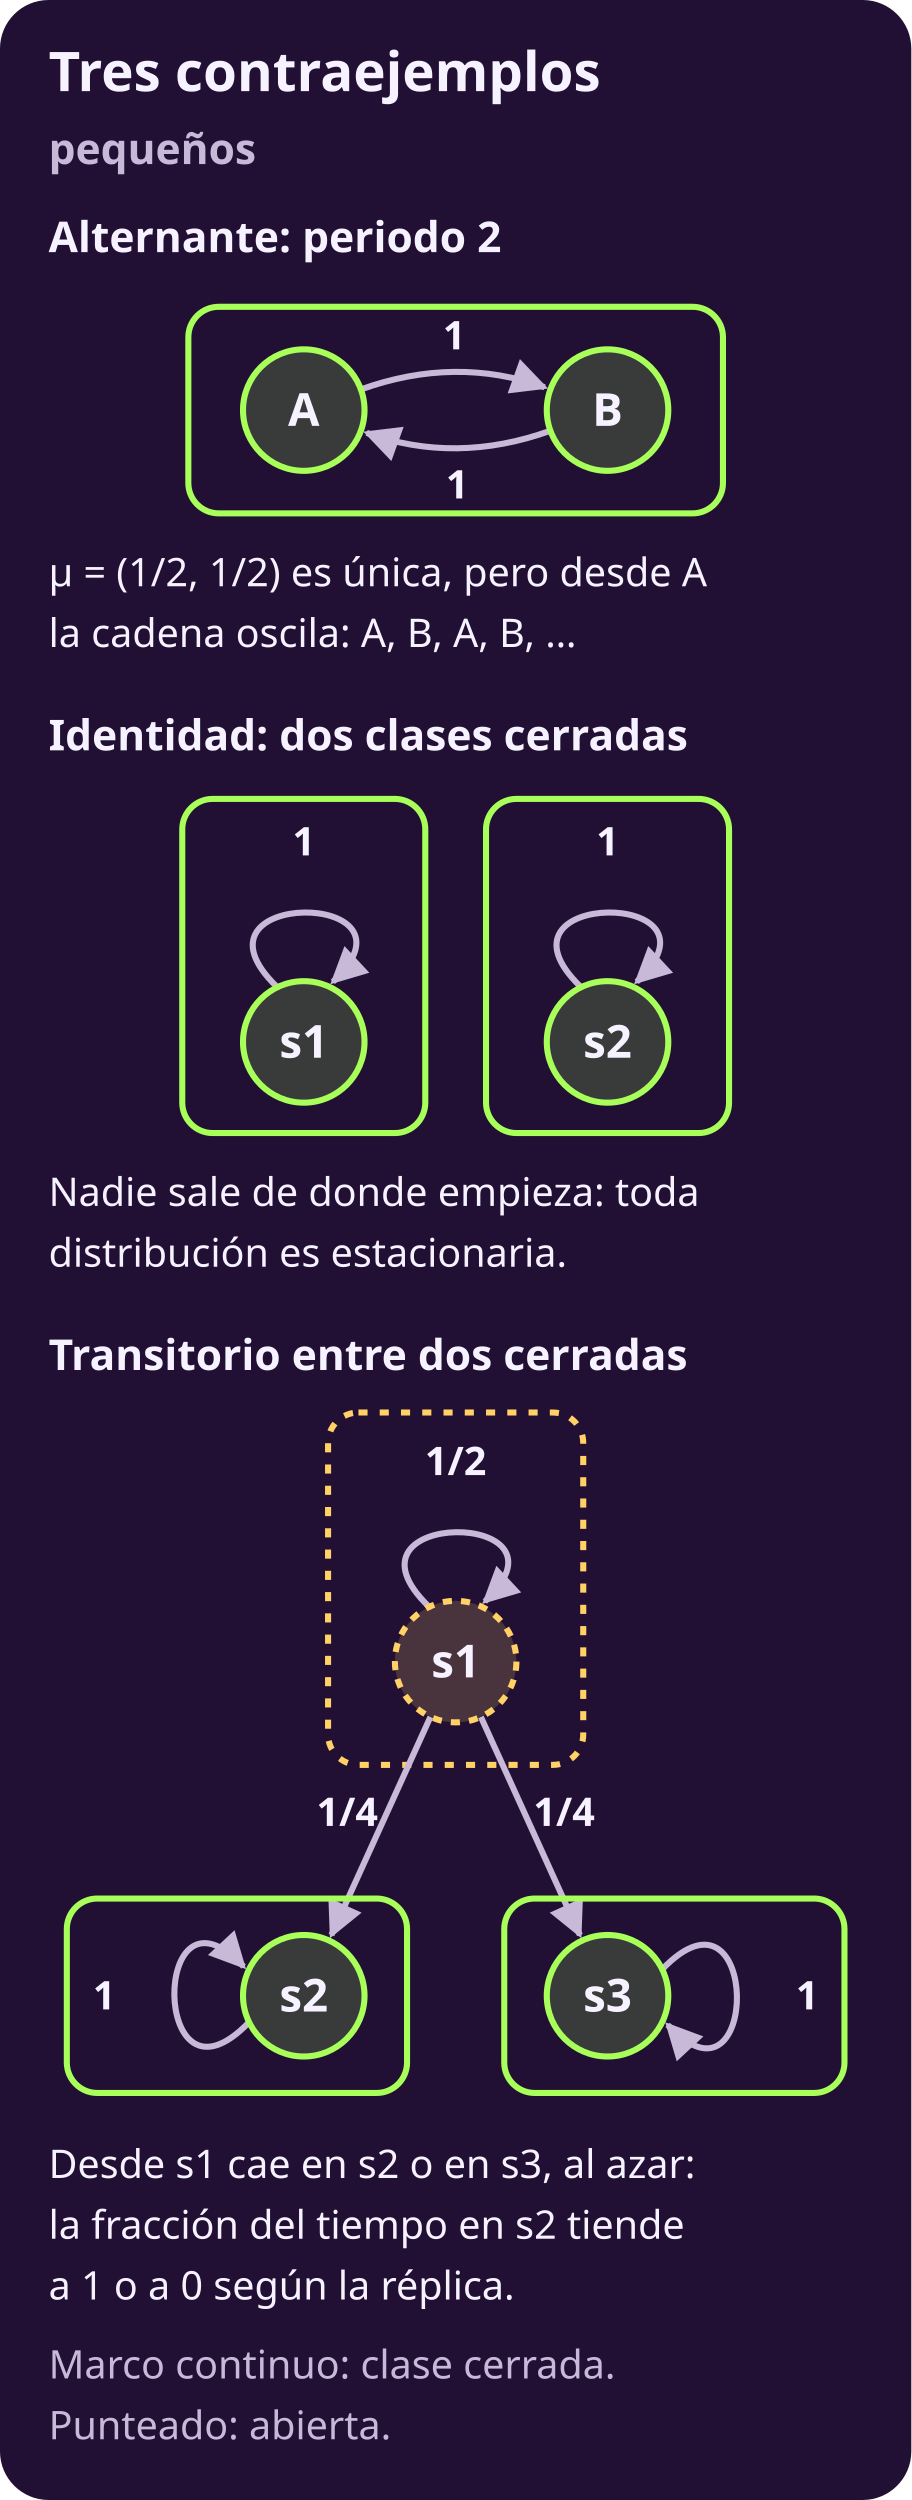
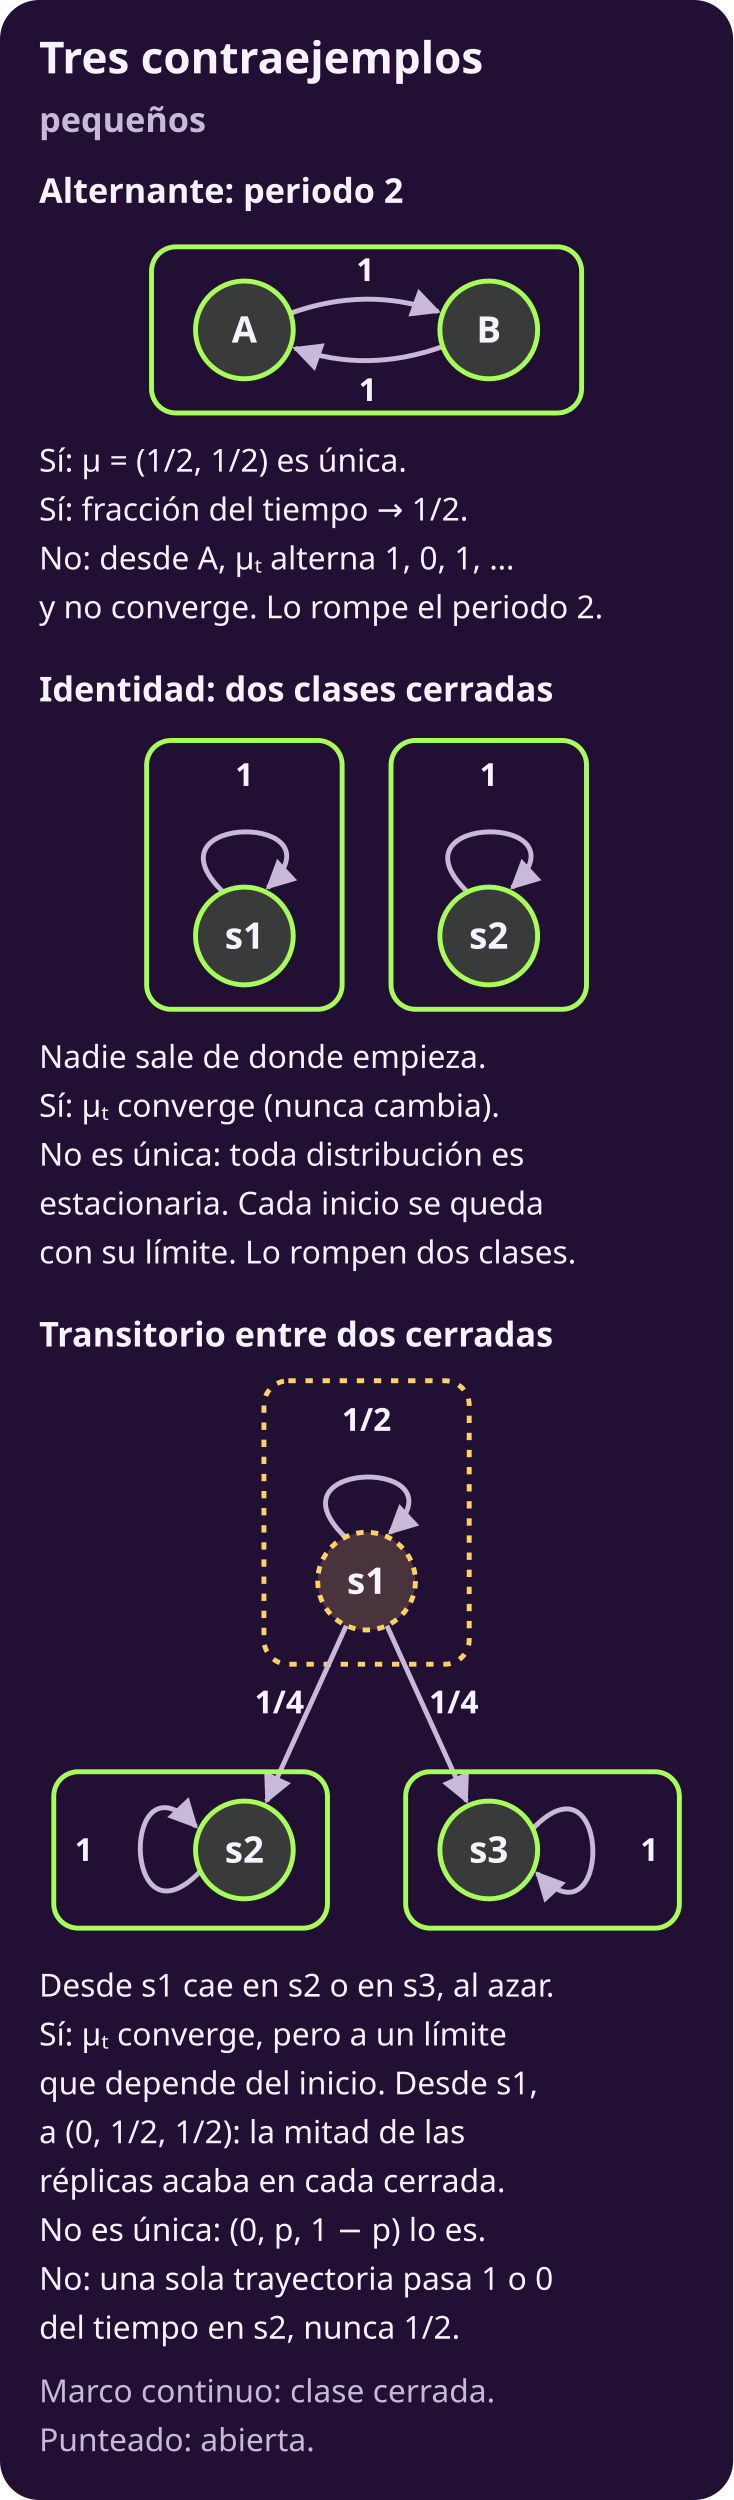
- <svg xmlns="http://www.w3.org/2000/svg" width="300" height="823" viewBox="0 0 300 823" role="img" aria-label="Tres cadenas apiladas. Primera, alternante: A va a B con 1 y B a A con 1; una clase cerrada de periodo 2; μ = (1/2, 1/2) única, pero desde A oscila. Segunda, identidad: s1 y s2 se quedan con 1; dos clases cerradas; toda distribución es estacionaria. Tercera: s1 se queda con 1/2 y va a s2 con 1/4 y a s3 con 1/4; s2 y s3 se quedan con 1; s1 es transitorio (marco punteado) y la fracción del tiempo en s2 tiende a 1 o a 0 según la réplica.">
-   <rect x="0" y="0" width="300" height="823" rx="16" fill="#211033" />
+ <svg xmlns="http://www.w3.org/2000/svg" width="300" height="1023" viewBox="0 0 300 1023" role="img" aria-label="Tres cadenas apiladas, cada una con lo que cumple y lo que rompe. Primera, alternante: A va a B con 1 y B a A con 1; una clase cerrada de periodo 2. Sí: μ = (1/2, 1/2) es única y la fracción del tiempo tiende a 1/2. No: desde A, μₜ alterna 1, 0, 1 y no converge; lo rompe el periodo 2. Segunda, identidad: s1 y s2 se quedan con 1; dos clases cerradas. Sí: μₜ converge, porque nunca cambia. No: toda distribución es estacionaria y cada inicio se queda con su límite. Tercera: s1 se queda con 1/2 y va a s2 con 1/4 y a s3 con 1/4; s2 y s3 se quedan con 1; s1 es transitorio (marco punteado). Sí: μₜ converge, a un límite que depende del inicio; desde s1, a (0, 1/2, 1/2). No: (0, p, 1 − p) es estacionaria para todo p, y una sola trayectoria pasa 1 o 0 del tiempo en s2, nunca 1/2.">
+   <rect x="0" y="0" width="300" height="1023" rx="16" fill="#211033" />
  <defs>
    <marker id="p" viewBox="0 0 10 10" refX="9" refY="5" markerWidth="6" markerHeight="6" orient="auto-start-reverse">
      <path d="M 0 0 L 10 5 L 0 10 z" fill="#f04cff" />
    </marker>
    <marker id="s" viewBox="0 0 10 10" refX="9" refY="5" markerWidth="6" markerHeight="6" orient="auto-start-reverse">
      <path d="M 0 0 L 10 5 L 0 10 z" fill="#c8b9d8" />
    </marker>
  </defs>
  <text x="16" y="30" fill="#f7f2ff" font-family="system-ui, sans-serif" font-size="18" font-weight="700" text-anchor="start">Tres contraejemplos</text>
  <text x="16" y="54" fill="#c8b9d8" font-family="system-ui, sans-serif" font-size="14" font-weight="700" text-anchor="start">pequeños</text>
  <text x="16" y="83" fill="#f7f2ff" font-family="system-ui, sans-serif" font-size="14" font-weight="700" text-anchor="start">Alternante: periodo 2</text>
  <rect x="62" y="101" width="176" height="68" rx="10" fill="none" stroke="#a8ff5a" stroke-width="2" />
  <path d="M 118.8 128.2 Q 150 117 179.3 127.5" fill="none" stroke="#c8b9d8" stroke-width="2" marker-end="url(#s)" />
  <text x="149.5" y="115" fill="#f7f2ff" font-family="system-ui, sans-serif" font-size="13" font-weight="700" text-anchor="middle">1</text>
  <path d="M 181.2 141.8 Q 150 153 120.7 142.5" fill="none" stroke="#c8b9d8" stroke-width="2" marker-end="url(#s)" />
  <text x="150.5" y="164.1" fill="#f7f2ff" font-family="system-ui, sans-serif" font-size="13" font-weight="700" text-anchor="middle">1</text>
  <circle cx="100" cy="135" r="20" fill="#393b3a" stroke="#a8ff5a" stroke-width="2" />
  <text x="100" y="140.2" fill="#f7f2ff" font-family="system-ui, sans-serif" font-size="15" font-weight="700" text-anchor="middle">A</text>
  <circle cx="200" cy="135" r="20" fill="#393b3a" stroke="#a8ff5a" stroke-width="2" />
  <text x="200" y="140.2" fill="#f7f2ff" font-family="system-ui, sans-serif" font-size="15" font-weight="700" text-anchor="middle">B</text>
-   <text x="16" y="193" fill="#f7f2ff" font-family="system-ui, sans-serif" font-size="13" font-weight="normal" text-anchor="start">μ = (1/2, 1/2) es única, pero desde A</text>
-   <text x="16" y="213" fill="#f7f2ff" font-family="system-ui, sans-serif" font-size="13" font-weight="normal" text-anchor="start">la cadena oscila: A, B, A, B, …</text>
-   <text x="16" y="247" fill="#f7f2ff" font-family="system-ui, sans-serif" font-size="14" font-weight="700" text-anchor="start">Identidad: dos clases cerradas</text>
-   <rect x="60" y="263" width="80" height="110" rx="10" fill="none" stroke="#a8ff5a" stroke-width="2" />
-   <path d="M 91.3 325 C 57.5 292.5 142.5 292.5 109.6 323.2" fill="none" stroke="#c8b9d8" stroke-width="2" marker-end="url(#s)" />
-   <text x="100" y="281.6" fill="#f7f2ff" font-family="system-ui, sans-serif" font-size="13" font-weight="700" text-anchor="middle">1</text>
-   <circle cx="100" cy="343" r="20" fill="#393b3a" stroke="#a8ff5a" stroke-width="2" />
-   <text x="100" y="348.2" fill="#f7f2ff" font-family="system-ui, sans-serif" font-size="15" font-weight="700" text-anchor="middle">s1</text>
-   <rect x="160" y="263" width="80" height="110" rx="10" fill="none" stroke="#a8ff5a" stroke-width="2" />
-   <path d="M 191.3 325 C 157.5 292.5 242.5 292.5 209.6 323.2" fill="none" stroke="#c8b9d8" stroke-width="2" marker-end="url(#s)" />
-   <text x="200" y="281.6" fill="#f7f2ff" font-family="system-ui, sans-serif" font-size="13" font-weight="700" text-anchor="middle">1</text>
-   <circle cx="200" cy="343" r="20" fill="#393b3a" stroke="#a8ff5a" stroke-width="2" />
-   <text x="200" y="348.2" fill="#f7f2ff" font-family="system-ui, sans-serif" font-size="15" font-weight="700" text-anchor="middle">s2</text>
-   <text x="16" y="397" fill="#f7f2ff" font-family="system-ui, sans-serif" font-size="13" font-weight="normal" text-anchor="start">Nadie sale de donde empieza: toda</text>
-   <text x="16" y="417" fill="#f7f2ff" font-family="system-ui, sans-serif" font-size="13" font-weight="normal" text-anchor="start">distribución es estacionaria.</text>
-   <text x="16" y="451" fill="#f7f2ff" font-family="system-ui, sans-serif" font-size="14" font-weight="700" text-anchor="start">Transitorio entre dos cerradas</text>
-   <rect x="108" y="465" width="84" height="116" rx="10" fill="none" stroke="#ffd166" stroke-width="2" stroke-dasharray="3 4" />
-   <path d="M 141.3 529 C 107.5 496.5 192.5 496.5 159.6 527.2" fill="none" stroke="#c8b9d8" stroke-width="2" marker-end="url(#s)" />
-   <text x="150" y="485.6" fill="#f7f2ff" font-family="system-ui, sans-serif" font-size="13" font-weight="700" text-anchor="middle">1/2</text>
-   <path d="M 141.7 565.2 Q 125 602 109.1 637" fill="none" stroke="#c8b9d8" stroke-width="2" marker-end="url(#s)" />
-   <text x="114.3" y="601.1" fill="#f7f2ff" font-family="system-ui, sans-serif" font-size="13" font-weight="700" text-anchor="middle">1/4</text>
-   <path d="M 158.3 565.2 Q 175 602 190.9 637" fill="none" stroke="#c8b9d8" stroke-width="2" marker-end="url(#s)" />
-   <text x="185.7" y="601.1" fill="#f7f2ff" font-family="system-ui, sans-serif" font-size="13" font-weight="700" text-anchor="middle">1/4</text>
-   <rect x="22" y="625" width="112" height="64" rx="10" fill="none" stroke="#a8ff5a" stroke-width="2" />
-   <path d="M 82 665.7 C 49.5 699.5 49.5 614.5 80.2 647.4" fill="none" stroke="#c8b9d8" stroke-width="2" marker-end="url(#s)" />
-   <text x="38" y="661.5" fill="#f7f2ff" font-family="system-ui, sans-serif" font-size="13" font-weight="700" text-anchor="end">1</text>
-   <circle cx="100" cy="657" r="20" fill="#393b3a" stroke="#a8ff5a" stroke-width="2" />
-   <text x="100" y="662.2" fill="#f7f2ff" font-family="system-ui, sans-serif" font-size="15" font-weight="700" text-anchor="middle">s2</text>
-   <rect x="166" y="625" width="112" height="64" rx="10" fill="none" stroke="#a8ff5a" stroke-width="2" />
-   <path d="M 218 648.3 C 250.5 614.5 250.5 699.5 219.8 666.6" fill="none" stroke="#c8b9d8" stroke-width="2" marker-end="url(#s)" />
-   <text x="262" y="661.5" fill="#f7f2ff" font-family="system-ui, sans-serif" font-size="13" font-weight="700" text-anchor="start">1</text>
-   <circle cx="200" cy="657" r="20" fill="#393b3a" stroke="#a8ff5a" stroke-width="2" />
-   <text x="200" y="662.2" fill="#f7f2ff" font-family="system-ui, sans-serif" font-size="15" font-weight="700" text-anchor="middle">s3</text>
-   <circle cx="150" cy="547" r="20" fill="#49333c" stroke="#ffd166" stroke-width="2" stroke-dasharray="3 3" />
-   <text x="150" y="552.2" fill="#f7f2ff" font-family="system-ui, sans-serif" font-size="15" font-weight="700" text-anchor="middle">s1</text>
-   <text x="16" y="717" fill="#f7f2ff" font-family="system-ui, sans-serif" font-size="13" font-weight="normal" text-anchor="start">Desde s1 cae en s2 o en s3, al azar:</text>
-   <text x="16" y="737" fill="#f7f2ff" font-family="system-ui, sans-serif" font-size="13" font-weight="normal" text-anchor="start">la fracción del tiempo en s2 tiende</text>
-   <text x="16" y="757" fill="#f7f2ff" font-family="system-ui, sans-serif" font-size="13" font-weight="normal" text-anchor="start">a 1 o a 0 según la réplica.</text>
-   <text x="16" y="783" fill="#c8b9d8" font-family="system-ui, sans-serif" font-size="13" font-weight="normal" text-anchor="start">Marco continuo: clase cerrada.</text>
-   <text x="16" y="803" fill="#c8b9d8" font-family="system-ui, sans-serif" font-size="13" font-weight="normal" text-anchor="start">Punteado: abierta.</text>
+   <text x="16" y="193" fill="#f7f2ff" font-family="system-ui, sans-serif" font-size="13" font-weight="normal" text-anchor="start">Sí: μ = (1/2, 1/2) es única.</text>
+   <text x="16" y="213" fill="#f7f2ff" font-family="system-ui, sans-serif" font-size="13" font-weight="normal" text-anchor="start">Sí: fracción del tiempo → 1/2.</text>
+   <text x="16" y="233" fill="#f7f2ff" font-family="system-ui, sans-serif" font-size="13" font-weight="normal" text-anchor="start">No: desde A, μₜ alterna 1, 0, 1, …</text>
+   <text x="16" y="253" fill="#f7f2ff" font-family="system-ui, sans-serif" font-size="13" font-weight="normal" text-anchor="start">y no converge. Lo rompe el periodo 2.</text>
+   <text x="16" y="287" fill="#f7f2ff" font-family="system-ui, sans-serif" font-size="14" font-weight="700" text-anchor="start">Identidad: dos clases cerradas</text>
+   <rect x="60" y="303" width="80" height="110" rx="10" fill="none" stroke="#a8ff5a" stroke-width="2" />
+   <path d="M 91.3 365 C 57.5 332.5 142.5 332.5 109.6 363.2" fill="none" stroke="#c8b9d8" stroke-width="2" marker-end="url(#s)" />
+   <text x="100" y="321.6" fill="#f7f2ff" font-family="system-ui, sans-serif" font-size="13" font-weight="700" text-anchor="middle">1</text>
+   <circle cx="100" cy="383" r="20" fill="#393b3a" stroke="#a8ff5a" stroke-width="2" />
+   <text x="100" y="388.2" fill="#f7f2ff" font-family="system-ui, sans-serif" font-size="15" font-weight="700" text-anchor="middle">s1</text>
+   <rect x="160" y="303" width="80" height="110" rx="10" fill="none" stroke="#a8ff5a" stroke-width="2" />
+   <path d="M 191.3 365 C 157.5 332.5 242.5 332.5 209.6 363.2" fill="none" stroke="#c8b9d8" stroke-width="2" marker-end="url(#s)" />
+   <text x="200" y="321.6" fill="#f7f2ff" font-family="system-ui, sans-serif" font-size="13" font-weight="700" text-anchor="middle">1</text>
+   <circle cx="200" cy="383" r="20" fill="#393b3a" stroke="#a8ff5a" stroke-width="2" />
+   <text x="200" y="388.2" fill="#f7f2ff" font-family="system-ui, sans-serif" font-size="15" font-weight="700" text-anchor="middle">s2</text>
+   <text x="16" y="437" fill="#f7f2ff" font-family="system-ui, sans-serif" font-size="13" font-weight="normal" text-anchor="start">Nadie sale de donde empieza.</text>
+   <text x="16" y="457" fill="#f7f2ff" font-family="system-ui, sans-serif" font-size="13" font-weight="normal" text-anchor="start">Sí: μₜ converge (nunca cambia).</text>
+   <text x="16" y="477" fill="#f7f2ff" font-family="system-ui, sans-serif" font-size="13" font-weight="normal" text-anchor="start">No es única: toda distribución es</text>
+   <text x="16" y="497" fill="#f7f2ff" font-family="system-ui, sans-serif" font-size="13" font-weight="normal" text-anchor="start">estacionaria. Cada inicio se queda</text>
+   <text x="16" y="517" fill="#f7f2ff" font-family="system-ui, sans-serif" font-size="13" font-weight="normal" text-anchor="start">con su límite. Lo rompen dos clases.</text>
+   <text x="16" y="551" fill="#f7f2ff" font-family="system-ui, sans-serif" font-size="14" font-weight="700" text-anchor="start">Transitorio entre dos cerradas</text>
+   <rect x="108" y="565" width="84" height="116" rx="10" fill="none" stroke="#ffd166" stroke-width="2" stroke-dasharray="3 4" />
+   <path d="M 141.3 629 C 107.5 596.5 192.5 596.5 159.6 627.2" fill="none" stroke="#c8b9d8" stroke-width="2" marker-end="url(#s)" />
+   <text x="150" y="585.5" fill="#f7f2ff" font-family="system-ui, sans-serif" font-size="13" font-weight="700" text-anchor="middle">1/2</text>
+   <path d="M 141.7 665.2 Q 125 702 109.1 737" fill="none" stroke="#c8b9d8" stroke-width="2" marker-end="url(#s)" />
+   <text x="114.3" y="701.1" fill="#f7f2ff" font-family="system-ui, sans-serif" font-size="13" font-weight="700" text-anchor="middle">1/4</text>
+   <path d="M 158.3 665.2 Q 175 702 190.9 737" fill="none" stroke="#c8b9d8" stroke-width="2" marker-end="url(#s)" />
+   <text x="185.7" y="701.1" fill="#f7f2ff" font-family="system-ui, sans-serif" font-size="13" font-weight="700" text-anchor="middle">1/4</text>
+   <rect x="22" y="725" width="112" height="64" rx="10" fill="none" stroke="#a8ff5a" stroke-width="2" />
+   <path d="M 82 765.7 C 49.5 799.5 49.5 714.5 80.2 747.4" fill="none" stroke="#c8b9d8" stroke-width="2" marker-end="url(#s)" />
+   <text x="38" y="761.5" fill="#f7f2ff" font-family="system-ui, sans-serif" font-size="13" font-weight="700" text-anchor="end">1</text>
+   <circle cx="100" cy="757" r="20" fill="#393b3a" stroke="#a8ff5a" stroke-width="2" />
+   <text x="100" y="762.2" fill="#f7f2ff" font-family="system-ui, sans-serif" font-size="15" font-weight="700" text-anchor="middle">s2</text>
+   <rect x="166" y="725" width="112" height="64" rx="10" fill="none" stroke="#a8ff5a" stroke-width="2" />
+   <path d="M 218 748.3 C 250.5 714.5 250.5 799.5 219.8 766.6" fill="none" stroke="#c8b9d8" stroke-width="2" marker-end="url(#s)" />
+   <text x="262" y="761.5" fill="#f7f2ff" font-family="system-ui, sans-serif" font-size="13" font-weight="700" text-anchor="start">1</text>
+   <circle cx="200" cy="757" r="20" fill="#393b3a" stroke="#a8ff5a" stroke-width="2" />
+   <text x="200" y="762.2" fill="#f7f2ff" font-family="system-ui, sans-serif" font-size="15" font-weight="700" text-anchor="middle">s3</text>
+   <circle cx="150" cy="647" r="20" fill="#49333c" stroke="#ffd166" stroke-width="2" stroke-dasharray="3 3" />
+   <text x="150" y="652.2" fill="#f7f2ff" font-family="system-ui, sans-serif" font-size="15" font-weight="700" text-anchor="middle">s1</text>
+   <text x="16" y="817" fill="#f7f2ff" font-family="system-ui, sans-serif" font-size="13" font-weight="normal" text-anchor="start">Desde s1 cae en s2 o en s3, al azar.</text>
+   <text x="16" y="837" fill="#f7f2ff" font-family="system-ui, sans-serif" font-size="13" font-weight="normal" text-anchor="start">Sí: μₜ converge, pero a un límite</text>
+   <text x="16" y="857" fill="#f7f2ff" font-family="system-ui, sans-serif" font-size="13" font-weight="normal" text-anchor="start">que depende del inicio. Desde s1,</text>
+   <text x="16" y="877" fill="#f7f2ff" font-family="system-ui, sans-serif" font-size="13" font-weight="normal" text-anchor="start">a (0, 1/2, 1/2): la mitad de las</text>
+   <text x="16" y="897" fill="#f7f2ff" font-family="system-ui, sans-serif" font-size="13" font-weight="normal" text-anchor="start">réplicas acaba en cada cerrada.</text>
+   <text x="16" y="917" fill="#f7f2ff" font-family="system-ui, sans-serif" font-size="13" font-weight="normal" text-anchor="start">No es única: (0, p, 1 − p) lo es.</text>
+   <text x="16" y="937" fill="#f7f2ff" font-family="system-ui, sans-serif" font-size="13" font-weight="normal" text-anchor="start">No: una sola trayectoria pasa 1 o 0</text>
+   <text x="16" y="957" fill="#f7f2ff" font-family="system-ui, sans-serif" font-size="13" font-weight="normal" text-anchor="start">del tiempo en s2, nunca 1/2.</text>
+   <text x="16" y="983" fill="#c8b9d8" font-family="system-ui, sans-serif" font-size="13" font-weight="normal" text-anchor="start">Marco continuo: clase cerrada.</text>
+   <text x="16" y="1003" fill="#c8b9d8" font-family="system-ui, sans-serif" font-size="13" font-weight="normal" text-anchor="start">Punteado: abierta.</text>
</svg>
